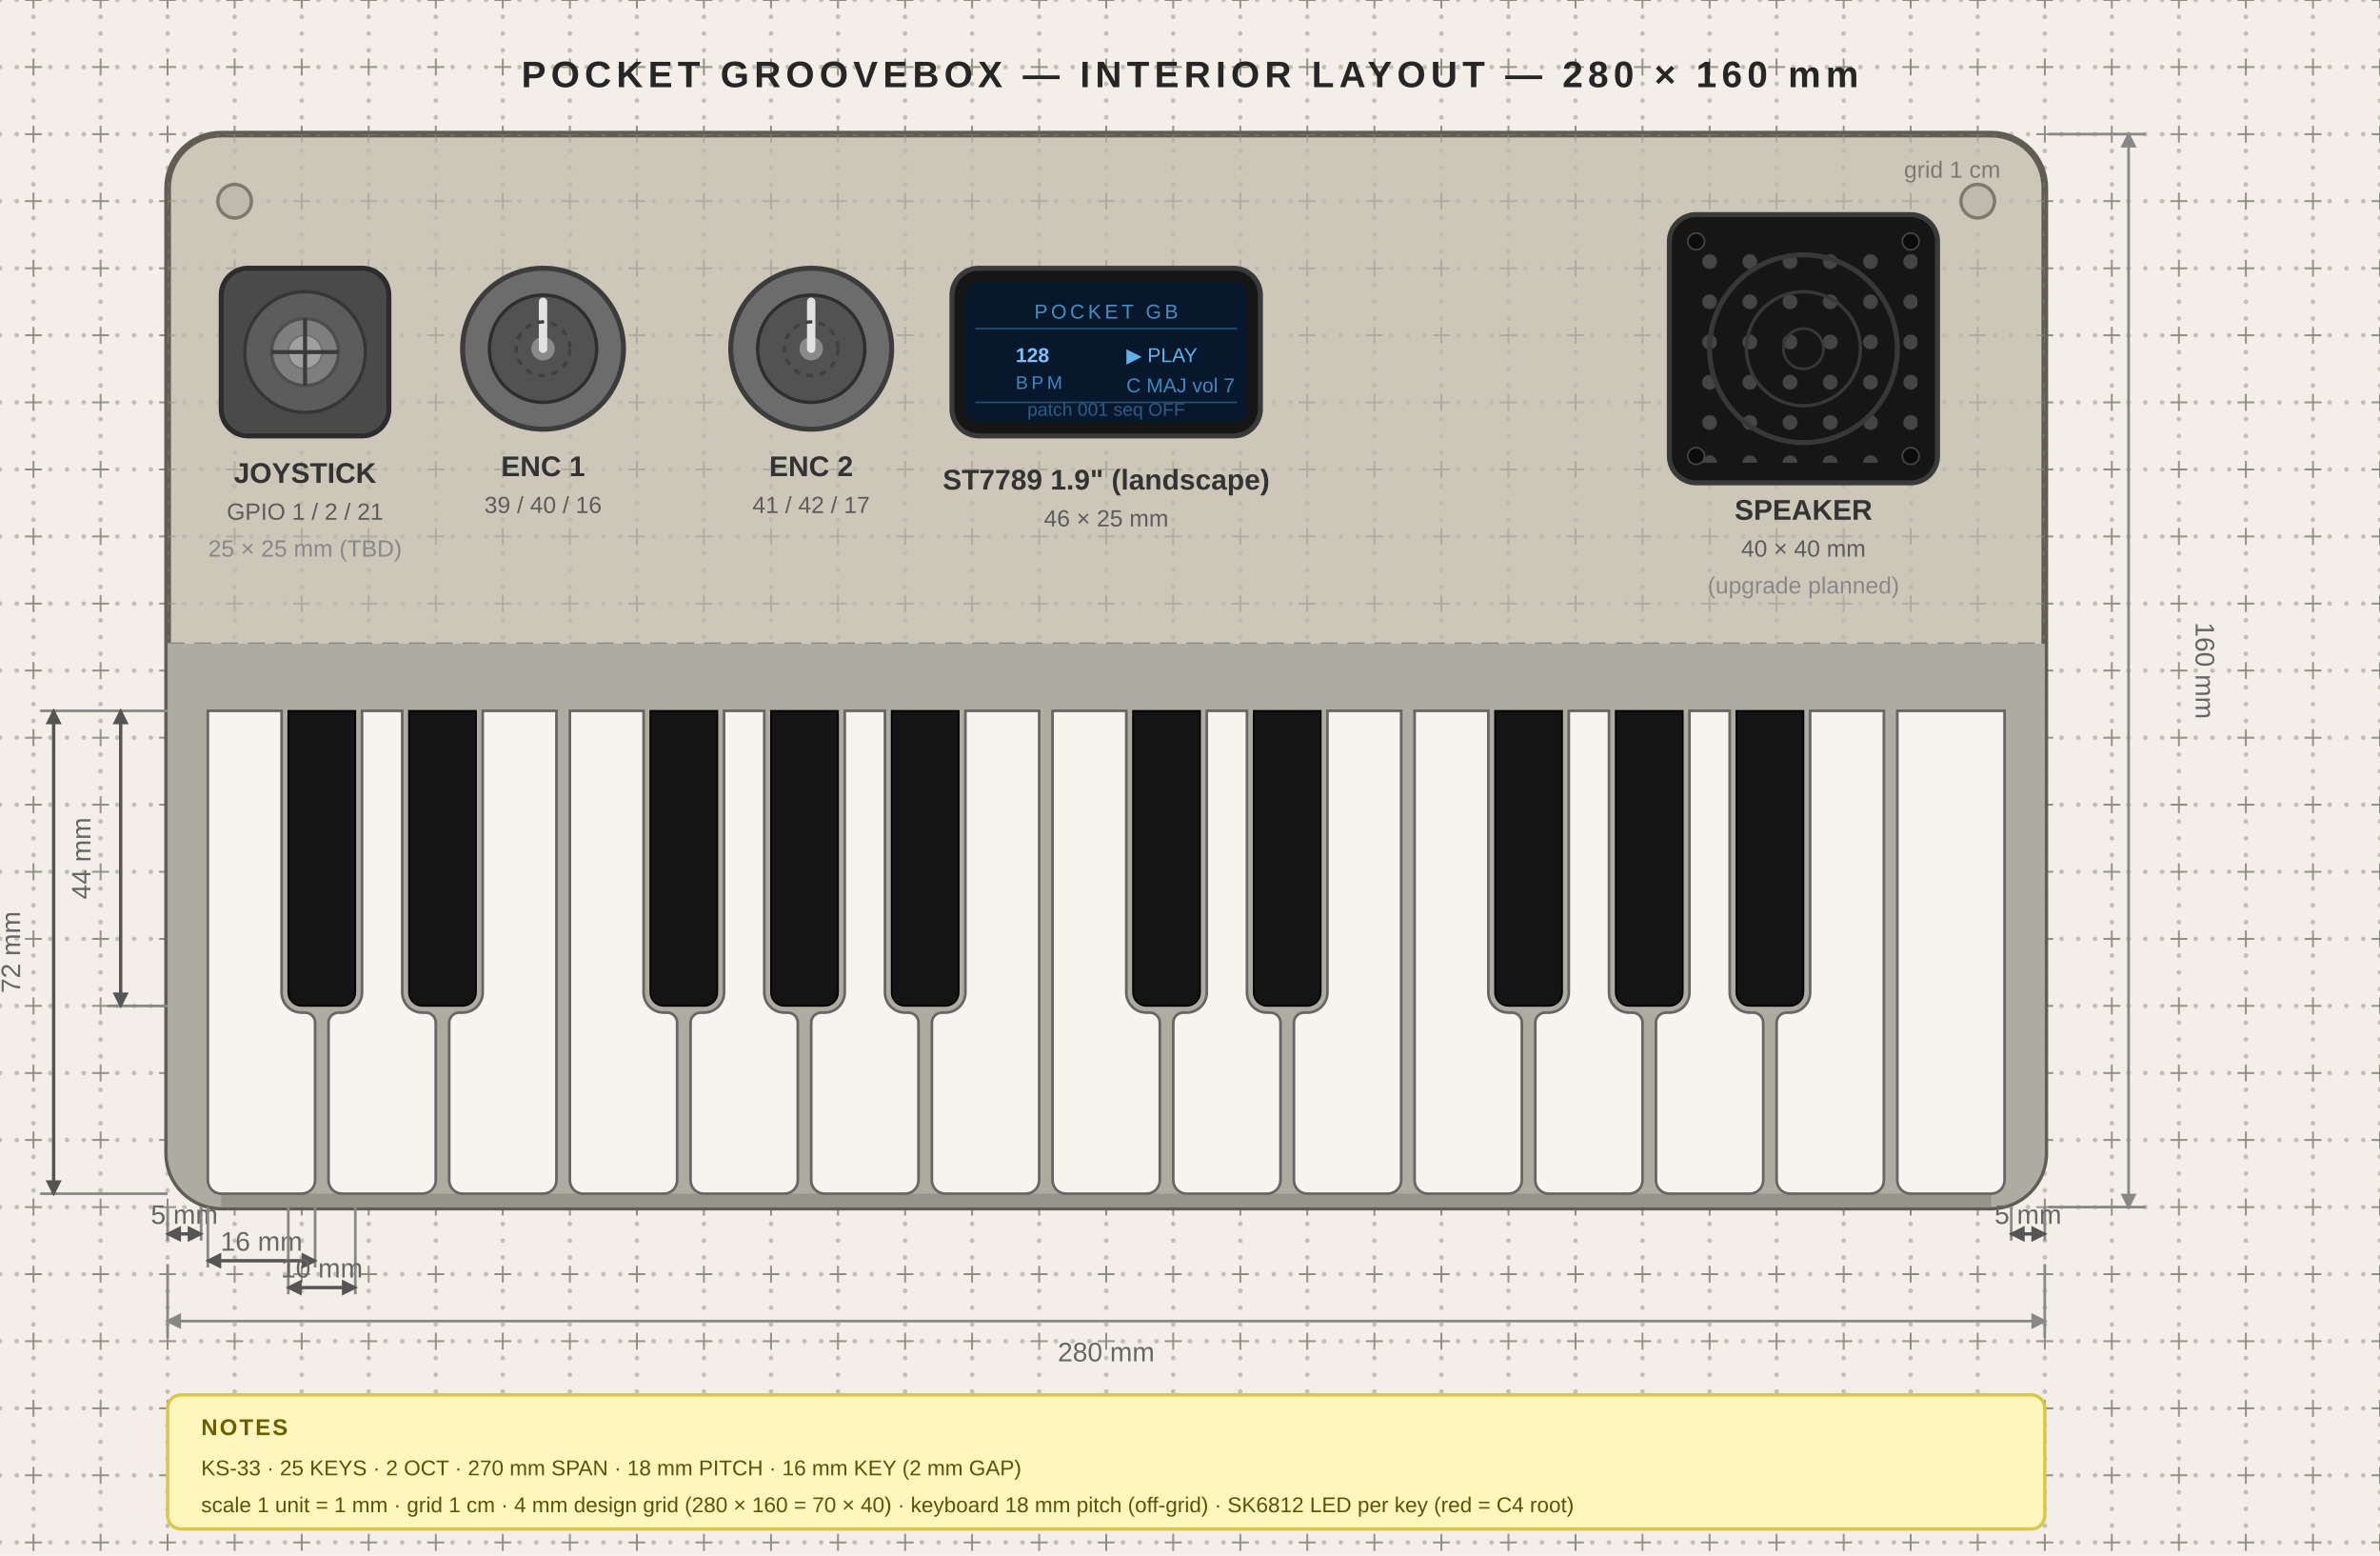
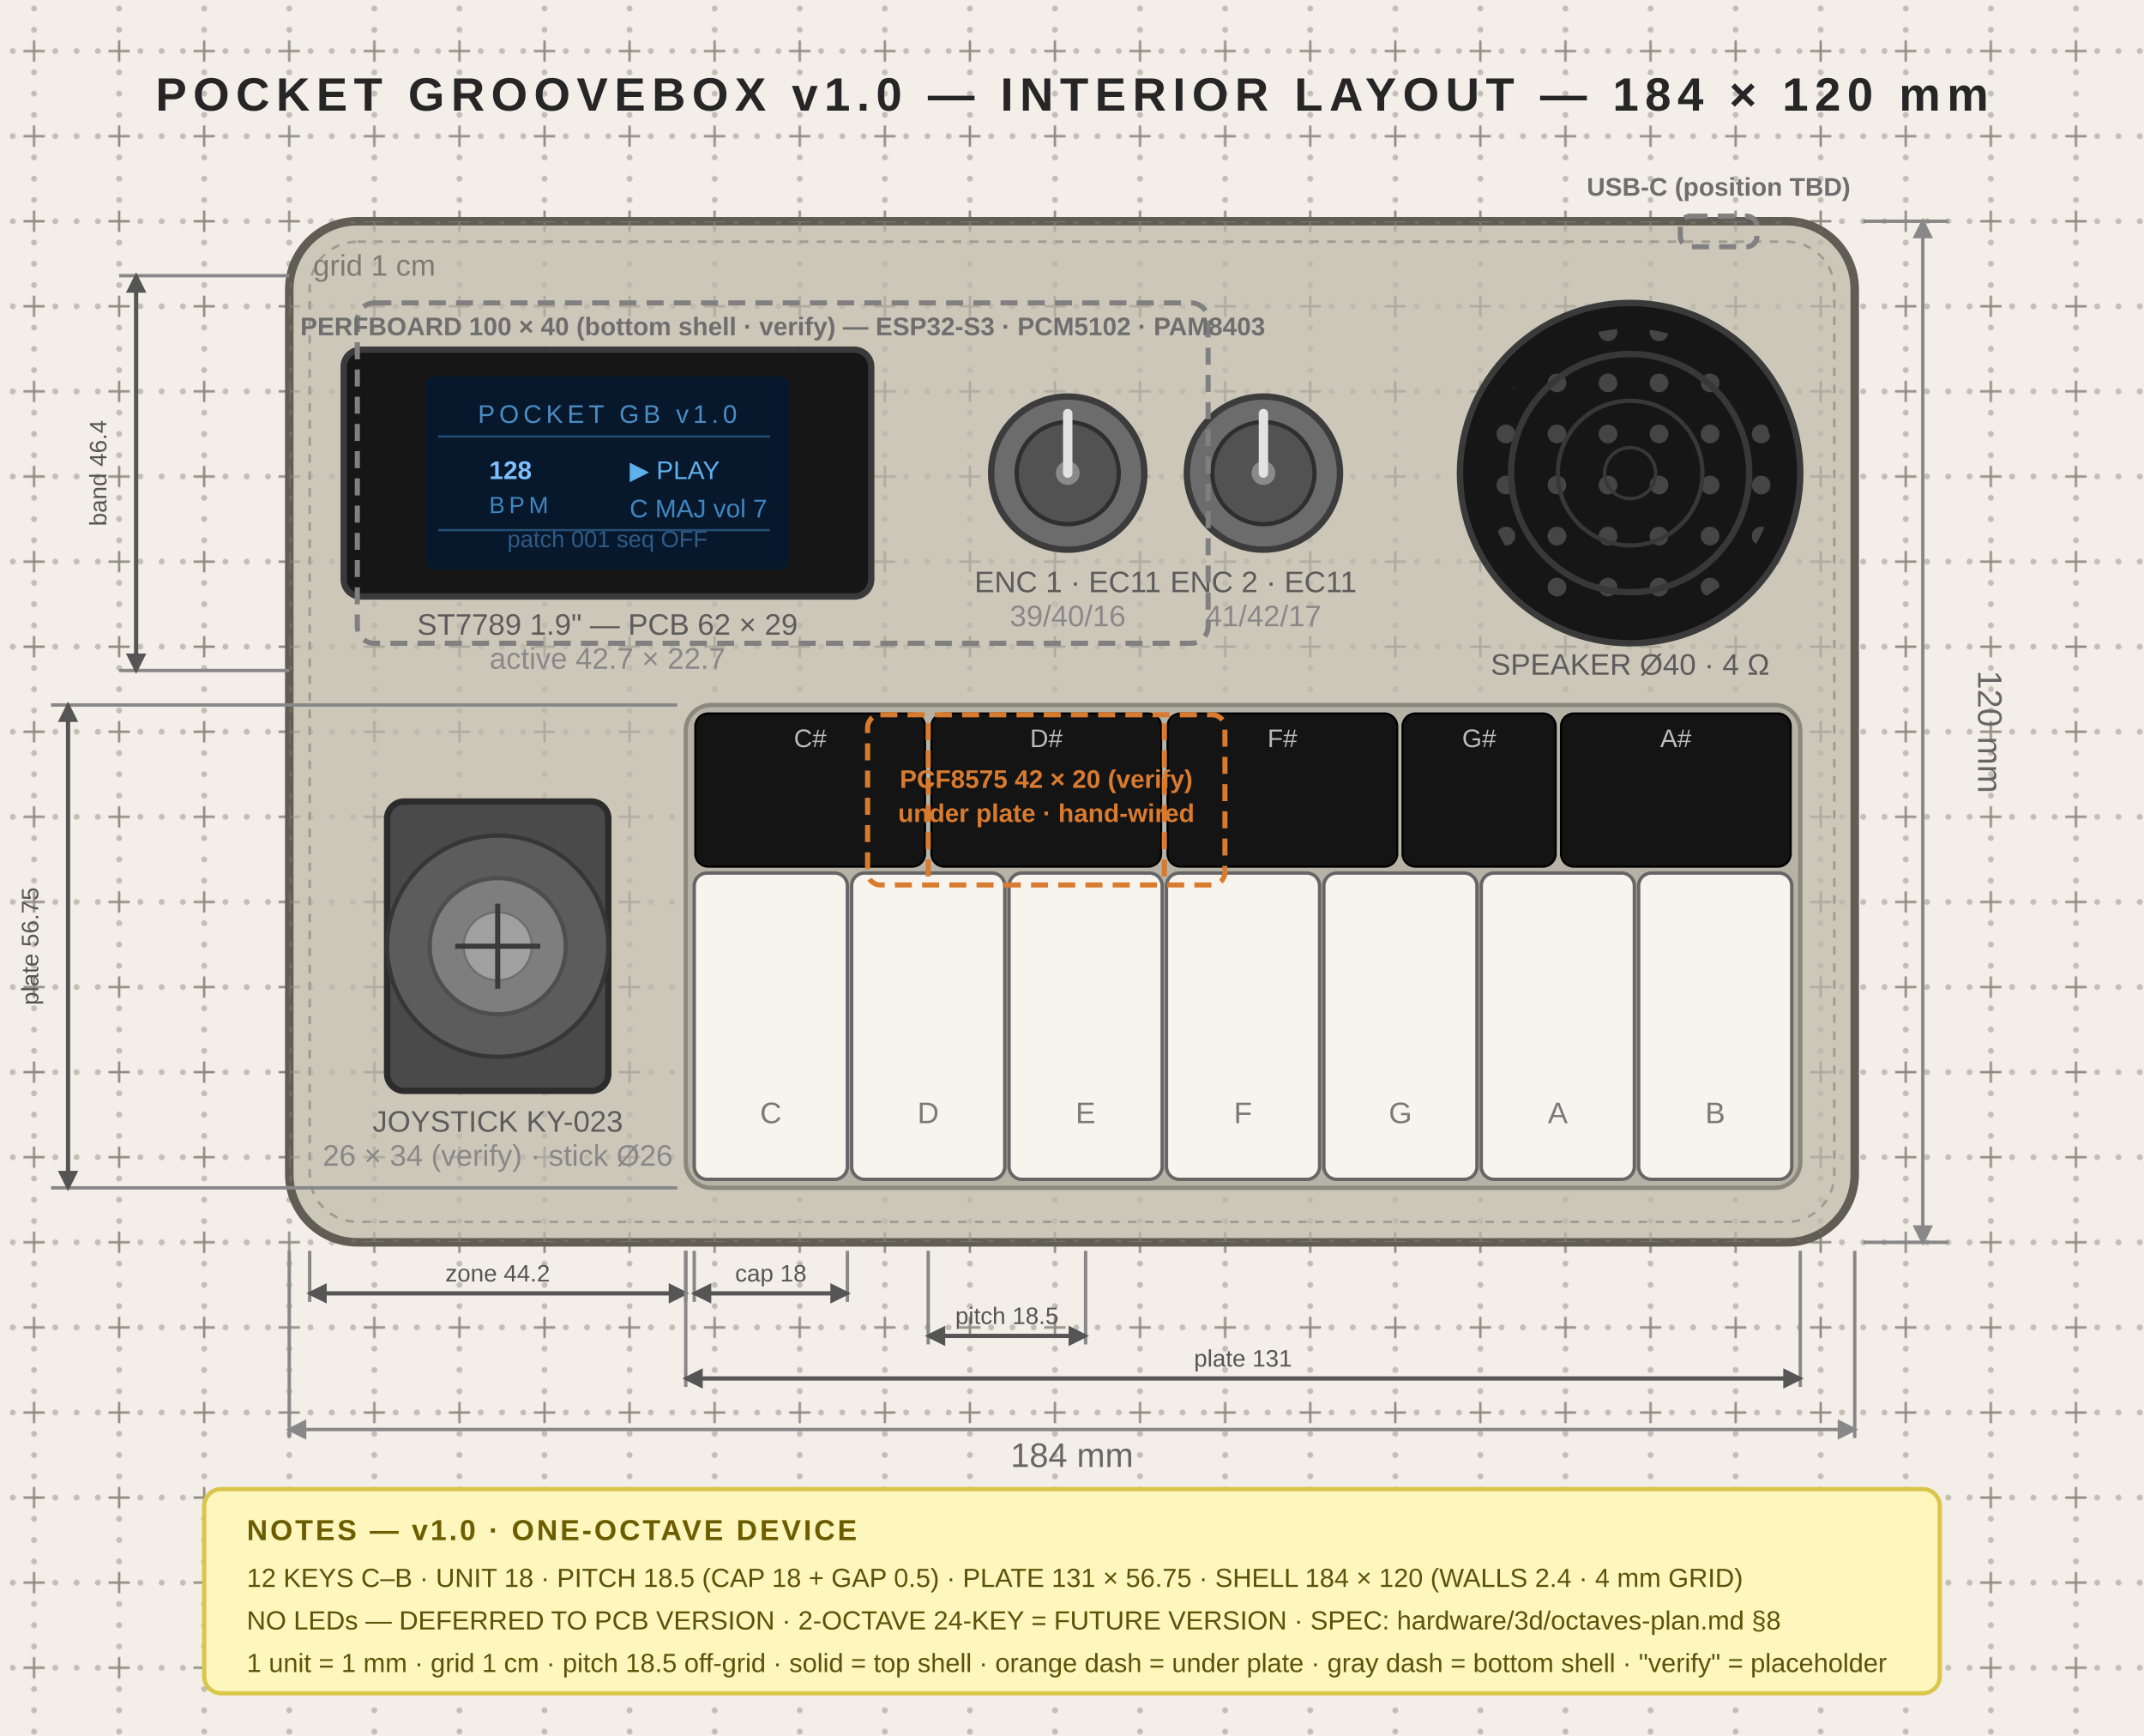
- <svg xmlns="http://www.w3.org/2000/svg" xmlns:xlink="http://www.w3.org/1999/xlink" viewBox="0 0 355 232" width="355mm" height="232mm">
+ <svg xmlns="http://www.w3.org/2000/svg" xmlns:xlink="http://www.w3.org/1999/xlink" viewBox="0 0 252 204" width="252mm" height="204mm">
  <style>
    text       { font-family: 'Helvetica Neue', Arial, sans-serif; }
    .title     { font-size: 5.5px; font-weight: 700; letter-spacing: .75px; fill: #262626; }
    .lbl       { font-size: 4.25px; font-weight: 700; fill: #333; text-anchor: middle; }
    .sub       { font-size: 3.5px; fill: #5c5c5c; text-anchor: middle; }
    .faint     { font-size: 3.5px; fill: #888; text-anchor: middle; }
-     .cap       { font-size: 3.75px; fill: #5c5a52; letter-spacing: .4px; text-anchor: middle; }
+     .scr       { font-size: 3px; }
    .klbl      { font-size: 3.5px; fill: #7a7a7a; text-anchor: middle; }
-     .klbl-r    { font-size: 3.5px; font-weight: 600; fill: #4a4a4a; text-anchor: middle; }
+     .klbl-s    { font-size: 3px; fill: #bbb; text-anchor: middle; }
    .dim       { font-size: 4px; fill: #666; text-anchor: middle; }
-     .scr       { font-size: 3px; }
+     .dims      { font-size: 2.8px; fill: #555; text-anchor: middle; }
    .grid-lbl  { font-size: 3.5px; fill: #7c7a70; }
-     .legend    { font-size: 3.75px; fill: #777; text-anchor: middle; }

    .wkey  { fill: #f7f4ed; stroke: #666; stroke-width: .4; }
    .bkey  { fill: #141414; stroke: #000; stroke-width: .25; }
-     .led-i { fill: #2f6fd0; opacity: .85; }
-     .led-r { fill: #d63a3a; opacity: .95; }
-     .led-b { fill: #9a55ff; opacity: .95; }
+     .plate { fill: #b6b2a6; stroke: #8a877c; stroke-width: .5; }
+     .body  { fill: none; stroke: #454545; stroke-width: .4; stroke-dasharray: 1.2,.8; }
+ 
+     /* hidden layers (2D top view can't show depth): */
+     .under-plate  { stroke: #d97b2f; stroke-width: .6; stroke-dasharray: 2,1.2; fill: none; }  /* below the key plate */
+     .bottom-shell { stroke: #808080; stroke-width: .6; stroke-dasharray: 2,1.2; fill: none; }  /* in the bottom shell */
+     .under-lbl    { font-size: 3px; font-weight: 700; fill: #d97b2f; text-anchor: middle; }
+     .bottom-lbl   { font-size: 3px; font-weight: 700; fill: #6e6e6e; text-anchor: middle; }

    .dimln  { stroke: #888; stroke-width: .4; fill: none; }
    .dimk   { stroke: #555; stroke-width: .5; fill: none; }
-     .dimkw  { stroke: #dcdcdc; stroke-width: .5; fill: none; }
  </style>
  <defs>
-     <pattern id="grid" x="5" y="0" width="10" height="10" patternUnits="userSpaceOnUse">
+     <pattern id="grid" x="4" y="6" width="10" height="10" patternUnits="userSpaceOnUse">
      <g stroke="#8d8b80" stroke-width="0.28">
        <path d="M -1.25 0 H 1.25 M 0 -1.25 V 1.25" />
        <path d="M 8.75 0 H 11.25 M 10 -1.25 V 1.25" />
        <path d="M -1.25 10 H 1.25 M 0 8.75 V 11.25" />
        <path d="M 8.75 10 H 11.25 M 10 8.75 V 11.25" />
      </g>
      <g fill="#9a988d" opacity="0.55">
        <circle cx="2.5" cy="0" r=".35" />
        <circle cx="5" cy="0" r=".35" />
        <circle cx="7.5" cy="0" r=".35" />
        <circle cx="2.5" cy="10" r=".35" />
        <circle cx="5" cy="10" r=".35" />
        <circle cx="7.5" cy="10" r=".35" />
        <circle cx="0" cy="2.5" r=".35" />
        <circle cx="0" cy="5" r=".35" />
        <circle cx="0" cy="7.5" r=".35" />
        <circle cx="10" cy="2.5" r=".35" />
        <circle cx="10" cy="5" r=".35" />
        <circle cx="10" cy="7.5" r=".35" />
      </g>
    </pattern>
    <pattern id="grille" width="6" height="6" patternUnits="userSpaceOnUse">
      <circle cx="3" cy="3" r="1.1" fill="#454545" />
    </pattern>
    <marker id="arr" markerUnits="userSpaceOnUse" markerWidth="2.4" markerHeight="2.4" refX="2" refY="1.2" orient="auto">
      <path d="M0,0 L0,2.4 L2.4,1.2 z" fill="#555" />
    </marker>
    <marker id="arrL" markerUnits="userSpaceOnUse" markerWidth="2.4" markerHeight="2.4" refX="0.4" refY="1.2" orient="auto">
      <path d="M2.4,0 L2.4,2.4 L0,1.2 z" fill="#555" />
    </marker>
    <marker id="arrW" markerUnits="userSpaceOnUse" markerWidth="2.4" markerHeight="2.4" refX="2" refY="1.2" orient="auto">
      <path d="M0,0 L0,2.4 L2.4,1.2 z" fill="#888" />
    </marker>
    <marker id="arrWL" markerUnits="userSpaceOnUse" markerWidth="2.4" markerHeight="2.4" refX="0.4" refY="1.2" orient="auto">
      <path d="M2.4,0 L2.4,2.4 L0,1.2 z" fill="#888" />
    </marker>
-     <marker id="arrK" markerUnits="userSpaceOnUse" markerWidth="2.4" markerHeight="2.4" refX="2" refY="1.2" orient="auto">
-       <path d="M0,0 L0,2.4 L2.4,1.2 z" fill="#dcdcdc" />
-     </marker>
-     <marker id="arrKL" markerUnits="userSpaceOnUse" markerWidth="2.4" markerHeight="2.4" refX="0.4" refY="1.2" orient="auto">
-       <path d="M2.4,0 L2.4,2.4 L0,1.2 z" fill="#dcdcdc" />
-     </marker>
-     <path id="wkey-c" d="M0,0 H11 V42 A3 3 0 0 0 14,45 H14.5 A1.5 1.5 0 0 1 16,46.5 V70 A2 2 0 0 1 14,72 H2 A2 2 0 0 1 0,70 Z" />
-     <path id="wkey-e" d="M5,0 H16 V70 A2 2 0 0 1 14,72 H2 A2 2 0 0 1 0,70 V46.5 A1.5 1.5 0 0 1 1.5,45 H2 A3 3 0 0 0 5,42 Z" />
-     <path id="wkey-d" d="M5,0 H11 V42 A3 3 0 0 0 14,45 H14.5 A1.5 1.5 0 0 1 16,46.5 V70 A2 2 0 0 1 14,72 H2 A2 2 0 0 1 0,70 V46.5 A1.5 1.5 0 0 1 1.5,45 H2 A3 3 0 0 0 5,42 Z" />
-     <path id="wkey-x" d="M0,0 H16 V70 A2 2 0 0 1 14,72 H2 A2 2 0 0 1 0,70 Z" />
-     <path id="bkey" d="M0,0 H10 V42 A2 2 0 0 1 8,44 H2 A2 2 0 0 1 0,42 Z" />
-     <clipPath id="enc-clip">
-       <rect x="25" y="20" width="280" height="160" rx="8" />
+     <rect id="capN" width="18" height="36" rx="1.5" />
+     <rect id="capS15" width="27" height="18" rx="1.5" />
+     <rect id="capS1" width="18" height="18" rx="1.5" />
+     <clipPath id="shell-clip">
+       <rect x="34" y="26" width="184" height="120" rx="8" />
    </clipPath>
  </defs>
-   <rect width="355" height="232" fill="#f3efe8" />
-   <rect width="355" height="232" fill="url(#grid)" />
-   <text class="title" x="177.5" y="13" text-anchor="middle">POCKET GROOVEBOX — INTERIOR LAYOUT — 280 × 160 mm</text>
-   <rect x="25" y="20" width="280" height="160" rx="8" fill="#cdc7ba" stroke="#5f5d54" stroke-width="1" />
-   <rect x="25" y="20" width="280" height="160" fill="url(#grid)" clip-path="url(#enc-clip)" opacity="0.5" />
-   <text class="grid-lbl" x="284" y="26.5">grid 1 cm</text>
-   <circle cx="35" cy="30" r="2.5" fill="#bfbaad" stroke="#7c7970" stroke-width=".5" />
-   <circle cx="295" cy="30" r="2.5" fill="#bfbaad" stroke="#7c7970" stroke-width=".5" />
-   <circle cx="35" cy="170" r="2.5" fill="#bfbaad" stroke="#7c7970" stroke-width=".5" />
-   <circle cx="295" cy="170" r="2.5" fill="#bfbaad" stroke="#7c7970" stroke-width=".5" />
-   <line class="dimln" x1="25" y1="96" x2="305" y2="96" stroke="#807d73" stroke-dasharray="2.5,1.5" stroke-width=".5" />
+   <rect width="252" height="204" fill="#f3efe8" />
+   <rect width="252" height="204" fill="url(#grid)" />
+   <text class="title" x="126" y="13" text-anchor="middle">POCKET GROOVEBOX v1.0 — INTERIOR LAYOUT — 184 × 120 mm</text>
+   <rect x="34" y="26" width="184" height="120" rx="8" fill="#cdc7ba" stroke="#5f5d54" stroke-width="1" />
+   <rect x="34" y="26" width="184" height="120" fill="url(#grid)" clip-path="url(#shell-clip)" opacity="0.5" />
+   <rect x="36.4" y="28.4" width="179.2" height="115.2" rx="5.6" fill="none" stroke="#a09c90" stroke-width=".3" stroke-dasharray="1,1" />
+   <text class="grid-lbl" x="36.8" y="32.4">grid 1 cm</text>
+   <g id="usb-c">
+     <rect class="bottom-shell" x="197.5" y="25.4" width="9" height="3.6" rx="1.2" />
+     <text class="bottom-lbl" x="202" y="23">USB-C (position TBD)</text>
+   </g>
  <g id="display">
-     <rect x="142" y="40" width="46" height="25" rx="4" fill="#161616" stroke="#3a3a3a" stroke-width=".75" />
-     <rect x="144" y="42" width="42" height="21" rx="2" fill="#08182c" />
-     <text class="scr" x="165" y="47.5" text-anchor="middle" fill="#4a8cc4" letter-spacing=".5">POCKET GB</text>
-     <line x1="145.5" y1="49" x2="184.5" y2="49" stroke="#234e74" stroke-width=".25" />
-     <text class="scr" x="151.5" y="54" fill="#7ec0ff" font-weight="bold">128</text>
-     <text x="151.5" y="58" font-size="2.75" fill="#3f86bf" letter-spacing=".5">BPM</text>
-     <text class="scr" x="168" y="54" fill="#5fb0ec">▶ PLAY</text>
-     <text x="168" y="58.5" font-size="3" fill="#3f86bf">C MAJ  vol 7</text>
-     <line x1="145.5" y1="60" x2="184.5" y2="60" stroke="#244e74" stroke-width=".25" />
-     <text x="165" y="62" font-size="2.75" text-anchor="middle" fill="#2e5a86">patch 001  seq OFF</text>
-     <text class="lbl" x="165" y="73">ST7789 1.9" (landscape)</text>
-     <text class="sub" x="165" y="78.5" fill="#6a6a6a">46 × 25 mm</text>
+     <rect x="40.4" y="41.1" width="62" height="29" rx="2" fill="#161616" stroke="#3a3a3a" stroke-width=".75" />
+     <rect x="50.04" y="44.25" width="42.72" height="22.7" rx="1" fill="#08182c" />
+     <text class="scr" x="71.4" y="49.7" text-anchor="middle" fill="#4a8cc4" letter-spacing=".5">POCKET GB v1.0</text>
+     <line x1="51.5" y1="51.3" x2="90.5" y2="51.3" stroke="#234e74" stroke-width=".25" />
+     <text class="scr" x="57.5" y="56.3" fill="#7ec0ff" font-weight="bold">128</text>
+     <text x="57.5" y="60.3" font-size="2.75" fill="#3f86bf" letter-spacing=".5">BPM</text>
+     <text class="scr" x="74" y="56.3" fill="#5fb0ec">▶ PLAY</text>
+     <text x="74" y="60.8" font-size="3" fill="#3f86bf">C MAJ  vol 7</text>
+     <line x1="51.5" y1="62.3" x2="90.5" y2="62.3" stroke="#244e74" stroke-width=".25" />
+     <text x="71.4" y="64.3" font-size="2.75" text-anchor="middle" fill="#2e5a86">patch 001  seq OFF</text>
+     <text class="sub" x="71.4" y="74.6">ST7789 1.9" — PCB 62 × 29</text>
+     <text class="faint" x="71.4" y="78.6" font-size="3">active 42.7 × 22.7</text>
  </g>
  <g id="enc1">
-     <circle cx="81" cy="52" r="12" fill="#6c6c6c" stroke="#3c3c3c" stroke-width=".75" />
-     <circle cx="81" cy="52" r="8" fill="#525252" stroke="#2e2e2e" stroke-width=".5" />
-     <circle cx="81" cy="52" r="1.75" fill="#8a8a8a" />
-     <line x1="81" y1="52" x2="81" y2="45" stroke="#e2e2e2" stroke-width="1.25" stroke-linecap="round" />
-     <circle cx="81" cy="52" r="4" fill="none" stroke="#404040" stroke-width=".5" stroke-dasharray="1,1" />
-     <text class="lbl" x="81" y="71">ENC 1</text>
-     <text class="sub" x="81" y="76.5">39 / 40 / 16</text>
+     <rect class="body" x="119.5" y="49.6" width="12" height="12" />
+     <circle cx="125.5" cy="55.6" r="9" fill="#6c6c6c" stroke="#3c3c3c" stroke-width=".75" />
+     <circle cx="125.5" cy="55.6" r="6" fill="#525252" stroke="#2e2e2e" stroke-width=".5" />
+     <circle cx="125.5" cy="55.6" r="1.4" fill="#8a8a8a" />
+     <line x1="125.5" y1="55.6" x2="125.5" y2="48.6" stroke="#e2e2e2" stroke-width="1.1" stroke-linecap="round" />
+     <text class="sub" x="125.5" y="69.6">ENC 1 · EC11</text>
+     <text class="faint" x="125.5" y="73.6" font-size="3">39/40/16</text>
  </g>
  <g id="enc2">
-     <circle cx="121" cy="52" r="12" fill="#6c6c6c" stroke="#3c3c3c" stroke-width=".75" />
-     <circle cx="121" cy="52" r="8" fill="#525252" stroke="#2e2e2e" stroke-width=".5" />
-     <circle cx="121" cy="52" r="1.75" fill="#8a8a8a" />
-     <line x1="121" y1="52" x2="121" y2="45" stroke="#e2e2e2" stroke-width="1.25" stroke-linecap="round" />
-     <circle cx="121" cy="52" r="4" fill="none" stroke="#404040" stroke-width=".5" stroke-dasharray="1,1" />
-     <text class="lbl" x="121" y="71">ENC 2</text>
-     <text class="sub" x="121" y="76.5">41 / 42 / 17</text>
+     <rect class="body" x="142.5" y="49.6" width="12" height="12" />
+     <circle cx="148.5" cy="55.6" r="9" fill="#6c6c6c" stroke="#3c3c3c" stroke-width=".75" />
+     <circle cx="148.5" cy="55.6" r="6" fill="#525252" stroke="#2e2e2e" stroke-width=".5" />
+     <circle cx="148.5" cy="55.6" r="1.4" fill="#8a8a8a" />
+     <line x1="148.5" y1="55.6" x2="148.5" y2="48.6" stroke="#e2e2e2" stroke-width="1.1" stroke-linecap="round" />
+     <text class="sub" x="148.5" y="69.6">ENC 2 · EC11</text>
+     <text class="faint" x="148.5" y="73.6" font-size="3">41/42/17</text>
+   </g>
+   <g id="speaker">
+     <circle cx="191.6" cy="55.6" r="20" fill="#161616" stroke="#3a3a3a" stroke-width=".75" />
+     <circle cx="191.6" cy="55.6" r="17" fill="url(#grille)" />
+     <circle cx="191.6" cy="55.6" r="14" fill="none" stroke="#383838" stroke-width=".75" />
+     <circle cx="191.6" cy="55.6" r="8.5" fill="none" stroke="#383838" stroke-width=".5" />
+     <circle cx="191.6" cy="55.6" r="3" fill="none" stroke="#383838" stroke-width=".4" />
+     <text class="sub" x="191.6" y="79.3">SPEAKER Ø40 · 4 Ω</text>
+   </g>
+   <g id="perfboard">
+     <rect class="bottom-shell" x="42" y="35.6" width="100" height="40" rx="2" />
+     <text class="bottom-lbl" x="92" y="39.4">PERFBOARD 100 × 40 (bottom shell · verify) — ESP32-S3 · PCM5102 · PAM8403</text>
  </g>
  <g id="joystick">
-     <rect x="33" y="40" width="25" height="25" rx="4" fill="#4a4a4a" stroke="#2c2c2c" stroke-width=".75" />
-     <circle cx="45.5" cy="52.5" r="9" fill="#5c5c5c" stroke="#363636" stroke-width=".5" />
-     <circle cx="45.5" cy="52.5" r="5" fill="#7e7e7e" stroke="#4e4e4e" stroke-width=".5" />
-     <circle cx="45.5" cy="52.5" r="2.5" fill="#a0a0a0" stroke="#6e6e6e" stroke-width=".25" />
-     <line x1="40.5" y1="52.5" x2="50.5" y2="52.5" stroke="#3a3a3a" stroke-width=".6" />
-     <line x1="45.5" y1="47.5" x2="45.5" y2="57.5" stroke="#3a3a3a" stroke-width=".6" />
-     <text class="lbl" x="45.5" y="72">JOYSTICK</text>
-     <text class="sub" x="45.5" y="77.5">GPIO 1 / 2 / 21</text>
-     <text class="faint" x="45.5" y="83">25 × 25 mm  (TBD)</text>
-   </g>
-   <g id="speaker">
-     <rect x="249" y="32" width="40" height="40" rx="4" fill="#161616" stroke="#3a3a3a" stroke-width=".75" />
-     <rect x="252" y="35" width="34" height="34" rx="2" fill="url(#grille)" />
-     <circle cx="269" cy="52" r="14" fill="none" stroke="#383838" stroke-width=".75" />
-     <circle cx="269" cy="52" r="8.5" fill="none" stroke="#383838" stroke-width=".5" />
-     <circle cx="269" cy="52" r="3" fill="none" stroke="#383838" stroke-width=".4" />
-     <circle cx="253" cy="36" r="1.25" fill="#0c0c0c" stroke="#454545" stroke-width=".25" />
-     <circle cx="285" cy="36" r="1.25" fill="#0c0c0c" stroke="#454545" stroke-width=".25" />
-     <circle cx="253" cy="68" r="1.25" fill="#0c0c0c" stroke="#454545" stroke-width=".25" />
-     <circle cx="285" cy="68" r="1.25" fill="#0c0c0c" stroke="#454545" stroke-width=".25" />
-     <text class="lbl" x="269" y="77.5">SPEAKER</text>
-     <text class="sub" x="269" y="83" fill="#6a6a6a">40 × 40 mm</text>
-     <text class="faint" x="269" y="88.5">(upgrade planned)</text>
-   </g>
-   <g id="keyboard" transform="translate(0,6)">
-     <path d="M25,90 H305 V166 A8 8 0 0 1 297,174 H33 A8 8 0 0 1 25,166 Z" fill="#aeaba1" />
-     <rect x="33" y="172" width="264" height="2" fill="#97948a" />
-     <use class="wkey" xlink:href="#wkey-c" x="31" y="100" />
-     <use class="wkey" xlink:href="#wkey-d" x="49" y="100" />
-     <use class="wkey" xlink:href="#wkey-e" x="67" y="100" />
-     <use class="wkey" xlink:href="#wkey-c" x="85" y="100" />
-     <use class="wkey" xlink:href="#wkey-d" x="103" y="100" />
-     <use class="wkey" xlink:href="#wkey-d" x="121" y="100" />
-     <use class="wkey" xlink:href="#wkey-e" x="139" y="100" />
-     <use class="wkey" xlink:href="#wkey-c" x="157" y="100" />
-     <use class="wkey" xlink:href="#wkey-d" x="175" y="100" />
-     <use class="wkey" xlink:href="#wkey-e" x="193" y="100" />
-     <use class="wkey" xlink:href="#wkey-c" x="211" y="100" />
-     <use class="wkey" xlink:href="#wkey-d" x="229" y="100" />
-     <use class="wkey" xlink:href="#wkey-d" x="247" y="100" />
-     <use class="wkey" xlink:href="#wkey-e" x="265" y="100" />
-     <use class="wkey" xlink:href="#wkey-x" x="283" y="100" />
-     <use class="bkey" xlink:href="#bkey" x="43" y="100" />
-     <use class="bkey" xlink:href="#bkey" x="61" y="100" />
-     <use class="bkey" xlink:href="#bkey" x="97" y="100" />
-     <use class="bkey" xlink:href="#bkey" x="115" y="100" />
-     <use class="bkey" xlink:href="#bkey" x="133" y="100" />
-     <use class="bkey" xlink:href="#bkey" x="169" y="100" />
-     <use class="bkey" xlink:href="#bkey" x="187" y="100" />
-     <use class="bkey" xlink:href="#bkey" x="223" y="100" />
-     <use class="bkey" xlink:href="#bkey" x="241" y="100" />
-     <use class="bkey" xlink:href="#bkey" x="259" y="100" />
-   </g>
-   <line class="dimln" x1="25" y1="106" x2="6" y2="106" />
-   <line class="dimln" x1="25" y1="178" x2="6" y2="178" />
-   <line class="dimln" x1="25" y1="150" x2="16" y2="150" />
-   <line class="dimk" x1="8" y1="106" x2="8" y2="178" marker-end="url(#arr)" marker-start="url(#arrL)" />
-   <text class="dim" x="3" y="142" font-size="3.25" fill="#444" transform="rotate(-90 3 142)">72 mm</text>
-   <line class="dimk" x1="18" y1="106" x2="18" y2="150" marker-end="url(#arr)" marker-start="url(#arrL)" />
-   <text class="dim" x="13.5" y="128" font-size="3" fill="#555" transform="rotate(-90 13.5 128)">44 mm</text>
-   <line class="dimln" x1="25" y1="180" x2="25" y2="185" />
-   <line class="dimln" x1="30" y1="180" x2="30" y2="185" />
-   <line class="dimk" x1="25" y1="184" x2="30" y2="184" marker-end="url(#arr)" marker-start="url(#arrL)" />
-   <text class="dim" x="27.5" y="182.5" font-size="2.8" fill="#444">5 mm</text>
-   <line class="dimln" x1="31" y1="180" x2="31" y2="189" />
-   <line class="dimln" x1="47" y1="180" x2="47" y2="189" />
-   <line class="dimk" x1="31" y1="188" x2="47" y2="188" marker-end="url(#arr)" marker-start="url(#arrL)" />
-   <text class="dim" x="39" y="186.5" font-size="3.25" fill="#444">16 mm</text>
-   <line class="dimln" x1="43" y1="180" x2="43" y2="193" />
-   <line class="dimln" x1="53" y1="180" x2="53" y2="193" />
-   <line class="dimk" x1="43" y1="192" x2="53" y2="192" marker-end="url(#arr)" marker-start="url(#arrL)" />
-   <text class="dim" x="48" y="190.5" font-size="3" fill="#444">10 mm</text>
-   <line class="dimln" x1="300" y1="180" x2="300" y2="185" />
-   <line class="dimln" x1="305" y1="180" x2="305" y2="185" />
-   <line class="dimk" x1="300" y1="184" x2="305" y2="184" marker-end="url(#arr)" marker-start="url(#arrL)" />
-   <text class="dim" x="302.5" y="182.5" font-size="2.8" fill="#444">5 mm</text>
-   <line class="dimln" x1="25" y1="197" x2="305" y2="197" marker-end="url(#arrW)" marker-start="url(#arrWL)" />
-   <line class="dimln" x1="25" y1="188.5" x2="25" y2="199.5" />
-   <line class="dimln" x1="305" y1="188.5" x2="305" y2="199.5" />
-   <text class="dim" x="165" y="203">280 mm</text>
-   <line class="dimln" x1="317.5" y1="20" x2="317.5" y2="180" marker-end="url(#arrW)" marker-start="url(#arrWL)" />
-   <line class="dimln" x1="305.5" y1="20" x2="320" y2="20" />
-   <line class="dimln" x1="305.5" y1="180" x2="320" y2="180" />
-   <text class="dim" x="327.5" y="100" transform="rotate(90 327.5 100)">160 mm</text>
-   <rect x="25" y="208" width="280" height="20" rx="2" fill="#fdf6bd" stroke="#d9c64a" stroke-width=".5" />
-   <text x="30" y="214" font-size="3.4" font-weight="700" fill="#6b5d00" letter-spacing=".3">NOTES</text>
-   <text x="30" y="220" font-size="3.2" fill="#5c5208">KS-33 · 25 KEYS · 2 OCT · 270 mm SPAN · 18 mm PITCH · 16 mm KEY (2 mm GAP)</text>
-   <text x="30" y="225.5" font-size="3.2" fill="#5c5208">scale 1 unit = 1 mm · grid 1 cm · 4 mm design grid (280 × 160 = 70 × 40) · keyboard 18 mm pitch (off-grid) · SK6812 LED per key (red = C4 root)</text>
+     <rect x="45.5" y="94.2" width="26" height="34" rx="2" fill="#4a4a4a" stroke="#2c2c2c" stroke-width=".75" />
+     <circle cx="58.5" cy="111.2" r="13" fill="#5c5c5c" stroke="#363636" stroke-width=".5" />
+     <circle cx="58.5" cy="111.2" r="8" fill="#7e7e7e" stroke="#4e4e4e" stroke-width=".5" />
+     <circle cx="58.5" cy="111.2" r="4" fill="#a0a0a0" stroke="#6e6e6e" stroke-width=".25" />
+     <line x1="53.5" y1="111.2" x2="63.5" y2="111.2" stroke="#3a3a3a" stroke-width=".6" />
+     <line x1="58.5" y1="106.2" x2="58.5" y2="116.2" stroke="#3a3a3a" stroke-width=".6" />
+     <text class="sub" x="58.5" y="133">JOYSTICK KY-023</text>
+     <text class="faint" x="58.5" y="137" font-size="3">26 × 34 (verify) · stick Ø26</text>
+   </g>
+   <g id="keyboard">
+     <rect class="plate" x="80.6" y="82.85" width="131" height="56.75" rx="3" />
+     <use class="wkey" xlink:href="#capN" x="81.6" y="102.6" />
+     <use class="wkey" xlink:href="#capN" x="100.1" y="102.6" />
+     <use class="wkey" xlink:href="#capN" x="118.6" y="102.6" />
+     <use class="wkey" xlink:href="#capN" x="137.1" y="102.6" />
+     <use class="wkey" xlink:href="#capN" x="155.6" y="102.6" />
+     <use class="wkey" xlink:href="#capN" x="174.1" y="102.6" />
+     <use class="wkey" xlink:href="#capN" x="192.6" y="102.6" />
+     <use class="bkey" xlink:href="#capS15" x="81.725" y="83.85" />
+     <use class="bkey" xlink:href="#capS15" x="109.475" y="83.85" />
+     <use class="bkey" xlink:href="#capS15" x="137.225" y="83.85" />
+     <use class="bkey" xlink:href="#capS1" x="164.85" y="83.85" />
+     <use class="bkey" xlink:href="#capS15" x="183.475" y="83.85" />
+     <text class="klbl" x="90.6" y="132">C</text>
+     <text class="klbl" x="109.1" y="132">D</text>
+     <text class="klbl" x="127.6" y="132">E</text>
+     <text class="klbl" x="146.1" y="132">F</text>
+     <text class="klbl" x="164.6" y="132">G</text>
+     <text class="klbl" x="183.1" y="132">A</text>
+     <text class="klbl" x="201.6" y="132">B</text>
+     <text class="klbl-s" x="95.225" y="87.8">C#</text>
+     <text class="klbl-s" x="122.975" y="87.8">D#</text>
+     <text class="klbl-s" x="150.725" y="87.8">F#</text>
+     <text class="klbl-s" x="173.85" y="87.8">G#</text>
+     <text class="klbl-s" x="196.975" y="87.8">A#</text>
+   </g>
+   <g id="pcf8575">
+     <rect class="under-plate" x="101.975" y="84" width="42" height="20" rx="1.5" />
+     <line class="under-plate" x1="109.1" y1="85" x2="109.1" y2="103" stroke-width=".35" />
+     <line class="under-plate" x1="136.85" y1="85" x2="136.85" y2="103" stroke-width=".35" />
+     <text class="under-lbl" x="122.975" y="92.6">PCF8575 42 × 20 (verify)</text>
+     <text class="under-lbl" x="122.975" y="96.6">under plate · hand-wired</text>
+   </g>
+   <line class="dimln" x1="34" y1="32.4" x2="14" y2="32.4" />
+   <line class="dimln" x1="34" y1="78.8" x2="14" y2="78.8" />
+   <line class="dimk" x1="16" y1="32.4" x2="16" y2="78.8" marker-end="url(#arr)" marker-start="url(#arrL)" />
+   <text class="dims" x="12.5" y="55.6" transform="rotate(-90 12.5 55.6)">band 46.4</text>
+   <line class="dimln" x1="79.6" y1="82.85" x2="6" y2="82.85" />
+   <line class="dimln" x1="79.6" y1="139.6" x2="6" y2="139.6" />
+   <line class="dimk" x1="8" y1="82.85" x2="8" y2="139.6" marker-end="url(#arr)" marker-start="url(#arrL)" />
+   <text class="dims" x="4.5" y="111.2" transform="rotate(-90 4.5 111.2)">plate 56.75</text>
+   <line class="dimln" x1="36.4" y1="147" x2="36.4" y2="153" />
+   <line class="dimln" x1="80.6" y1="147" x2="80.6" y2="153" />
+   <line class="dimk" x1="36.4" y1="152" x2="80.6" y2="152" marker-end="url(#arr)" marker-start="url(#arrL)" />
+   <text class="dims" x="58.5" y="150.6">zone 44.2</text>
+   <line class="dimln" x1="81.6" y1="147" x2="81.6" y2="153" />
+   <line class="dimln" x1="99.6" y1="147" x2="99.6" y2="153" />
+   <line class="dimk" x1="81.6" y1="152" x2="99.6" y2="152" marker-end="url(#arr)" marker-start="url(#arrL)" />
+   <text class="dims" x="90.6" y="150.6">cap 18</text>
+   <line class="dimln" x1="109.1" y1="147" x2="109.1" y2="158" />
+   <line class="dimln" x1="127.6" y1="147" x2="127.6" y2="158" />
+   <line class="dimk" x1="109.1" y1="157" x2="127.6" y2="157" marker-end="url(#arr)" marker-start="url(#arrL)" />
+   <text class="dims" x="118.35" y="155.6">pitch 18.5</text>
+   <line class="dimln" x1="80.6" y1="147" x2="80.6" y2="163" />
+   <line class="dimln" x1="211.6" y1="147" x2="211.6" y2="163" />
+   <line class="dimk" x1="80.6" y1="162" x2="211.6" y2="162" marker-end="url(#arr)" marker-start="url(#arrL)" />
+   <text class="dims" x="146.1" y="160.6">plate 131</text>
+   <line class="dimln" x1="34" y1="147" x2="34" y2="169" />
+   <line class="dimln" x1="218" y1="147" x2="218" y2="169" />
+   <line class="dimln" x1="34" y1="168" x2="218" y2="168" marker-end="url(#arrW)" marker-start="url(#arrWL)" />
+   <text class="dim" x="126" y="172.4">184 mm</text>
+   <line class="dimln" x1="219" y1="26" x2="229" y2="26" />
+   <line class="dimln" x1="219" y1="146" x2="229" y2="146" />
+   <line class="dimln" x1="226" y1="26" x2="226" y2="146" marker-end="url(#arrW)" marker-start="url(#arrWL)" />
+   <text class="dim" x="232.5" y="86" transform="rotate(90 232.5 86)">120 mm</text>
+   <rect x="24" y="175" width="204" height="24" rx="2" fill="#fdf6bd" stroke="#d9c64a" stroke-width=".5" />
+   <text x="29" y="181" font-size="3.4" font-weight="700" fill="#6b5d00" letter-spacing=".3">NOTES — v1.0 · ONE-OCTAVE DEVICE</text>
+   <text x="29" y="186.5" font-size="3.1" fill="#5c5208">12 KEYS C–B · UNIT 18 · PITCH 18.5 (CAP 18 + GAP 0.5) · PLATE 131 × 56.75 · SHELL 184 × 120 (WALLS 2.4 · 4 mm GRID)</text>
+   <text x="29" y="191.5" font-size="3.1" fill="#5c5208">NO LEDs — DEFERRED TO PCB VERSION · 2-OCTAVE 24-KEY = FUTURE VERSION · SPEC: hardware/3d/octaves-plan.md §8</text>
+   <text x="29" y="196.5" font-size="3.1" fill="#5c5208">1 unit = 1 mm · grid 1 cm · pitch 18.5 off-grid · solid = top shell · orange dash = under plate · gray dash = bottom shell · "verify" = placeholder</text>
</svg>
